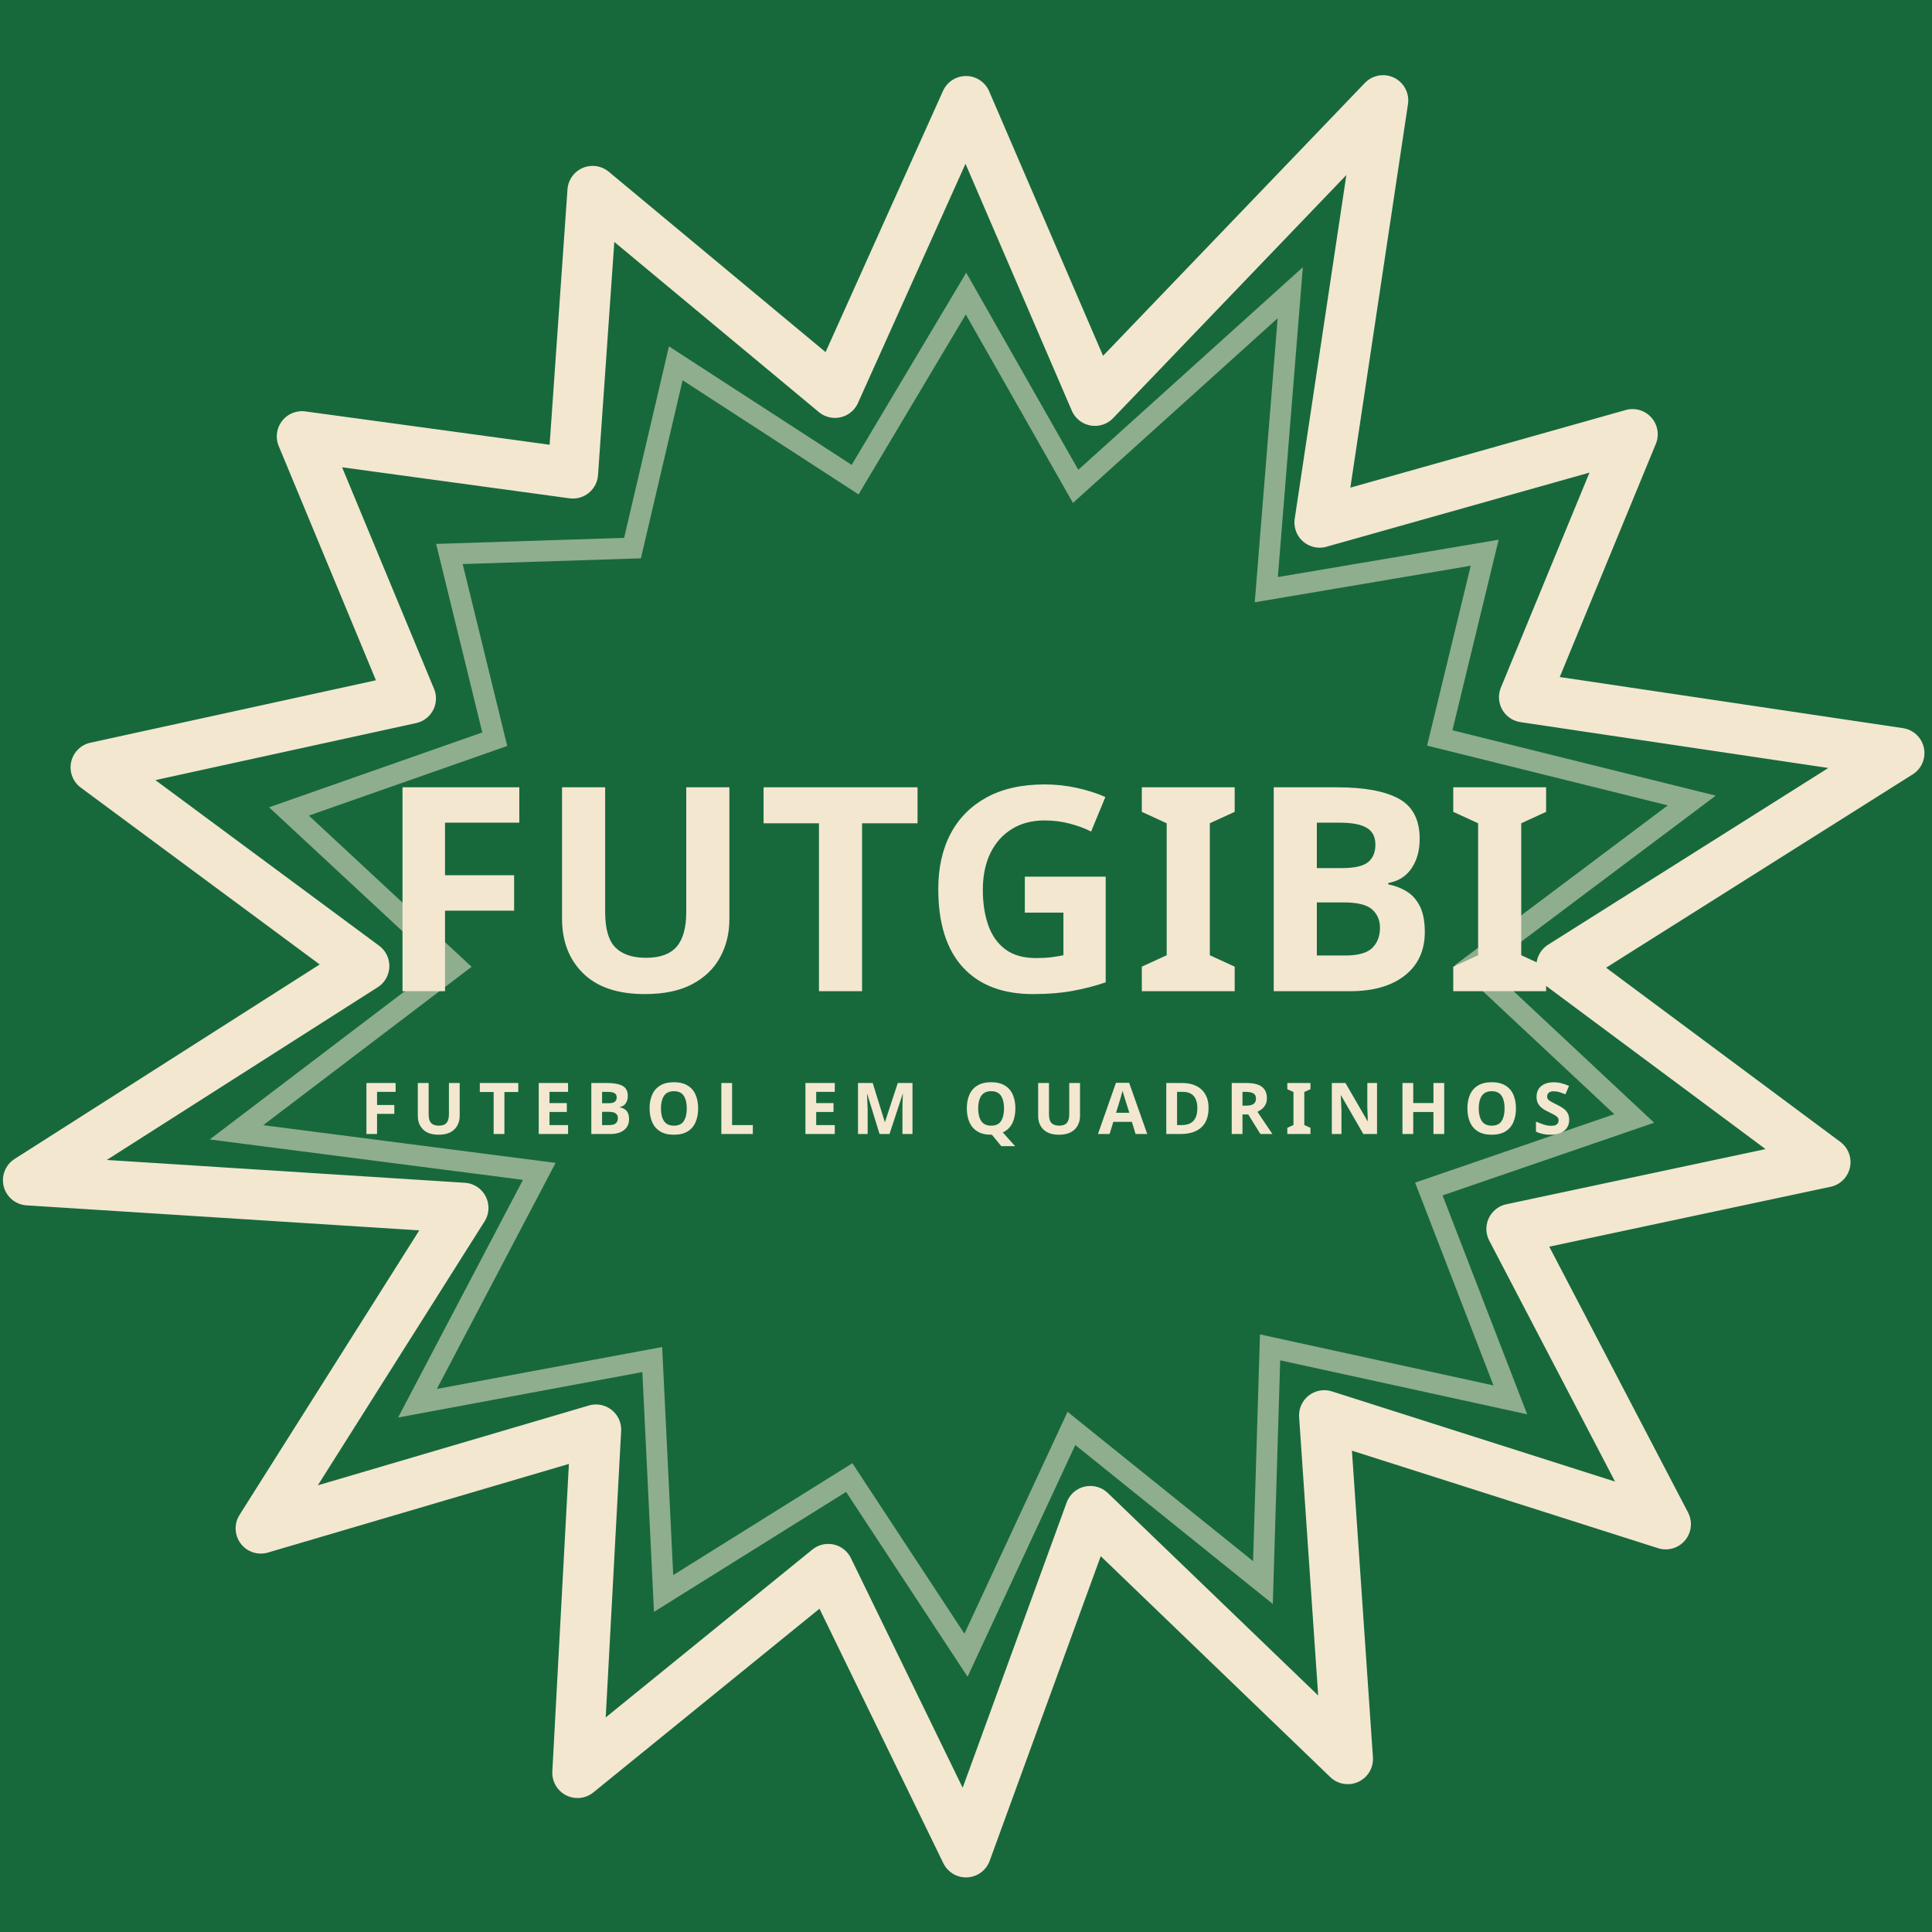
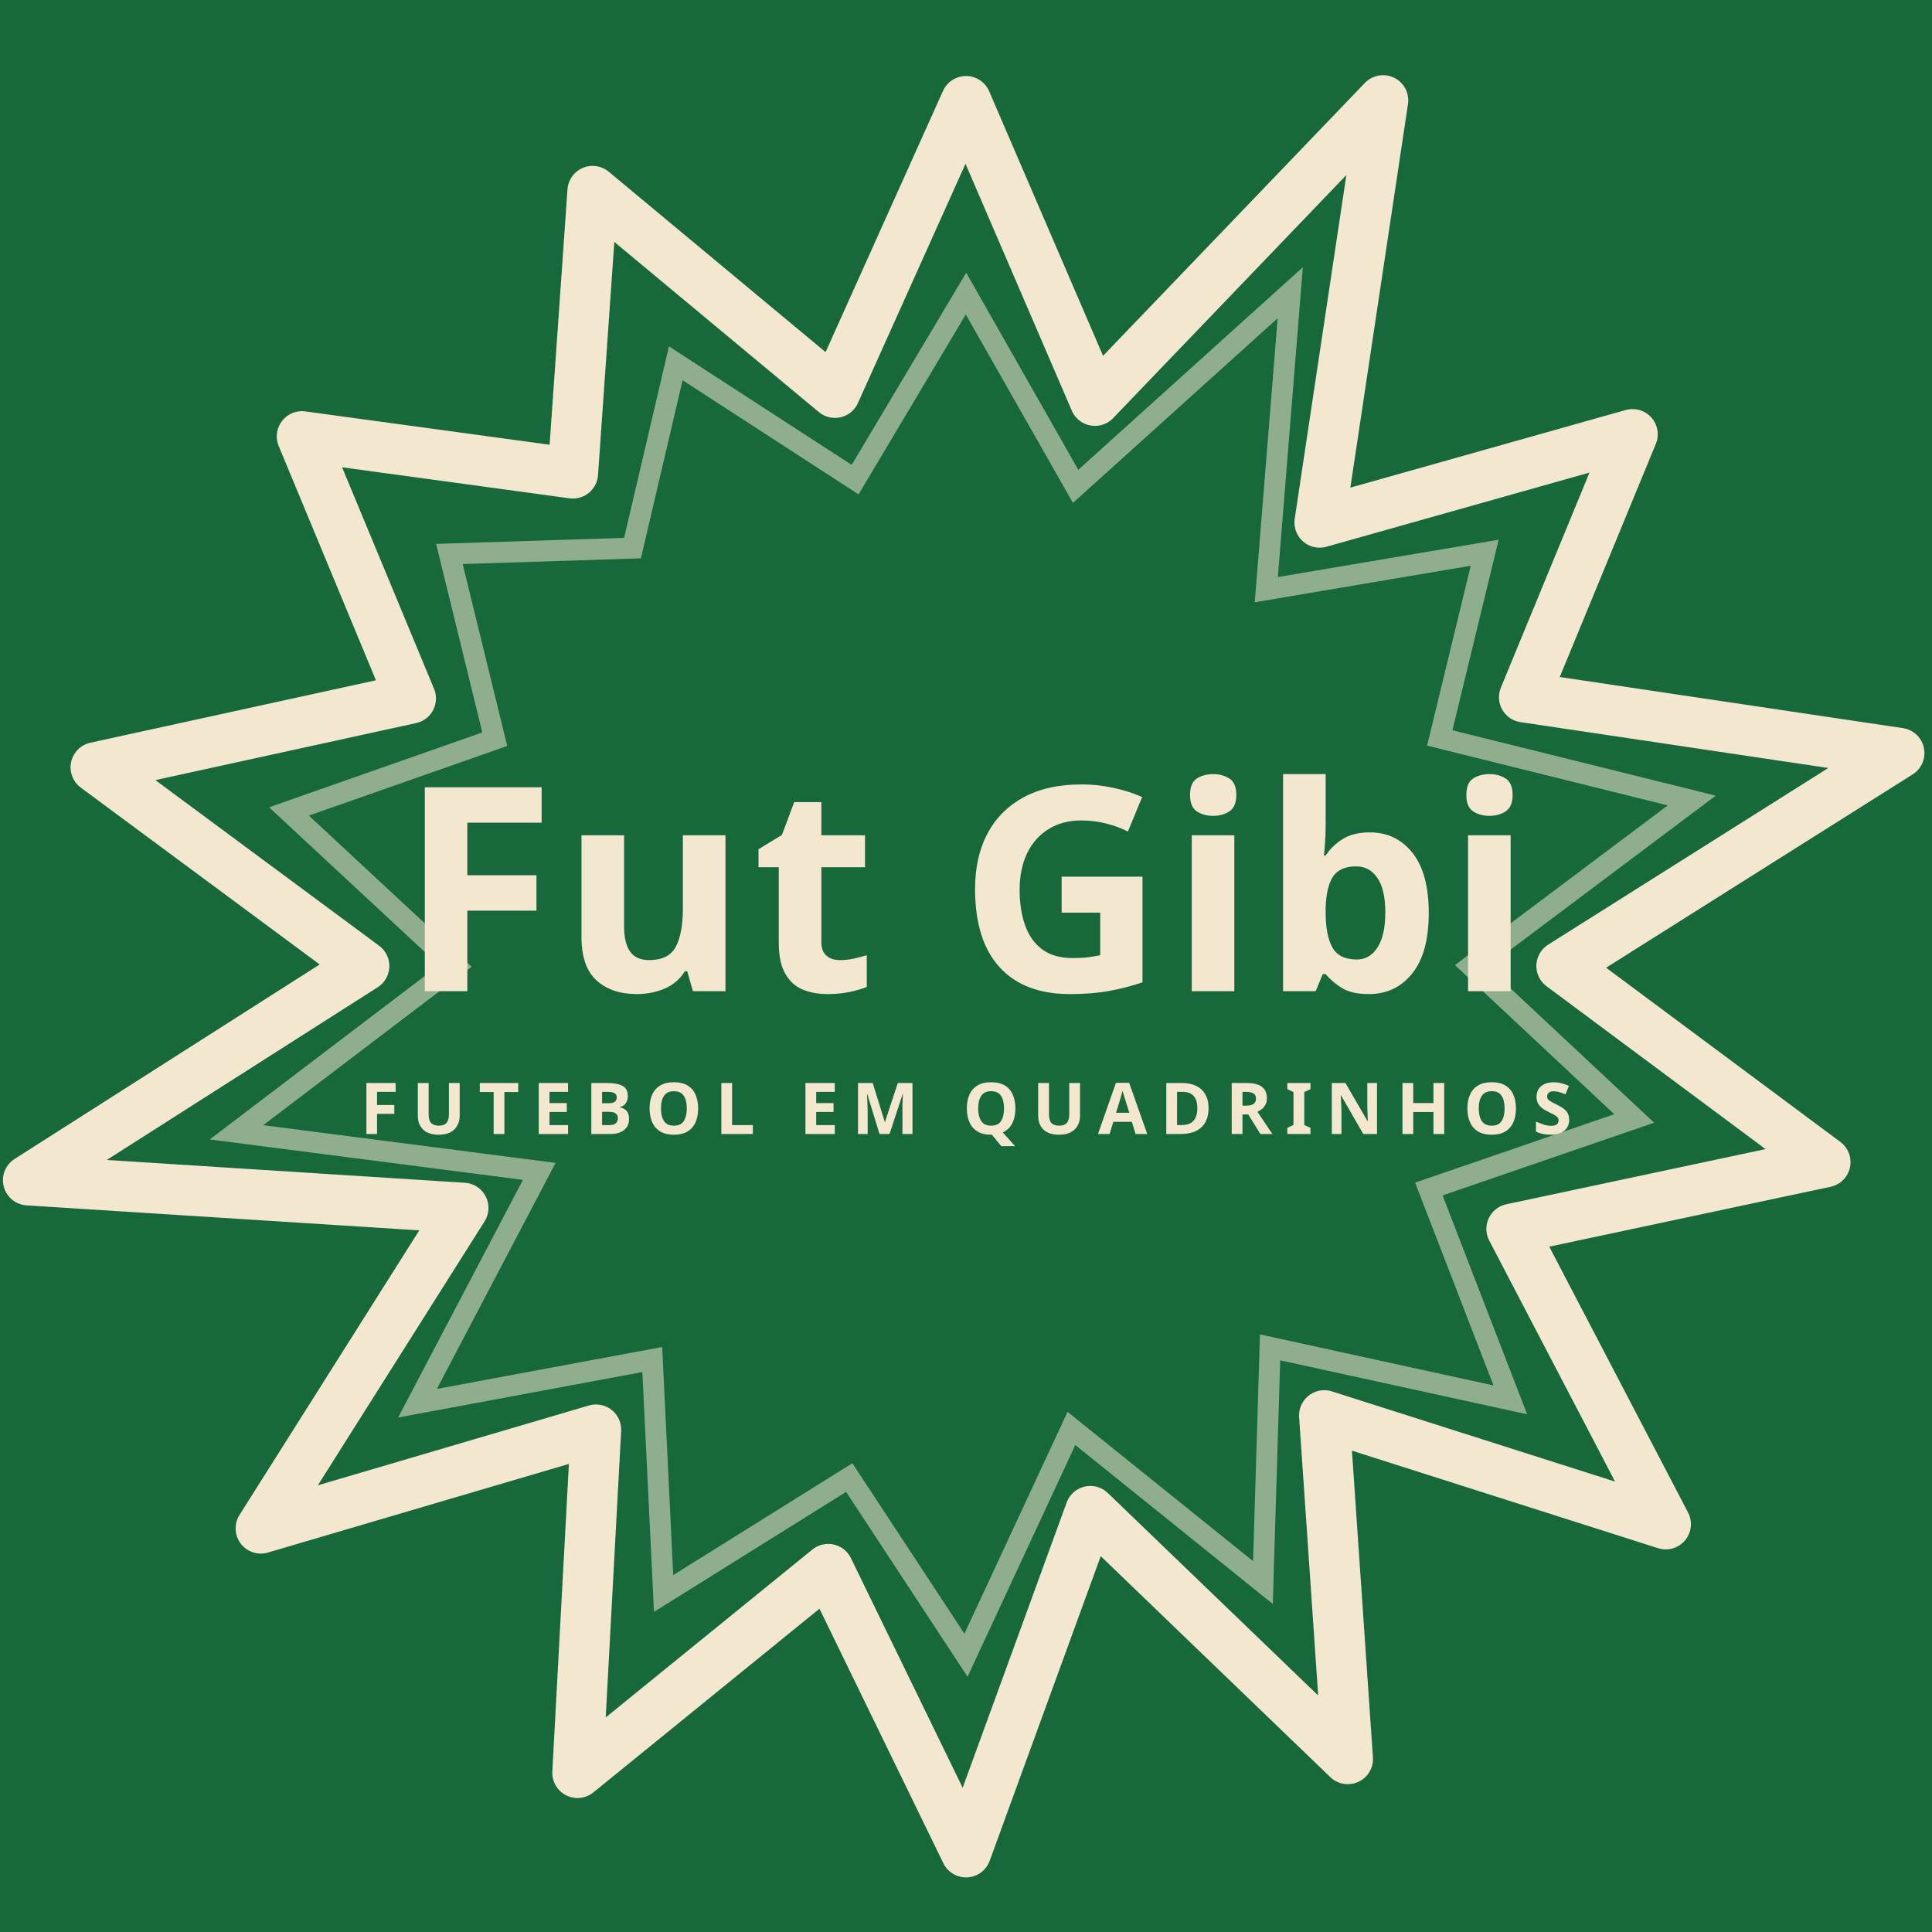
<svg xmlns="http://www.w3.org/2000/svg" viewBox="0 0 460 460" width="460" height="460">
  <rect width="460" height="460" fill="#17693C" />
  <path d="M 230.0,24.1 L 260.7,95.4 L 329.3,23.9 L 314.2,124.4 L 388.7,103.4 L 362.9,166.0 L 452.2,179.3 L 371.8,230.0 L 434.6,276.7 L 359.9,292.6 L 396.6,362.9 L 315.3,337.0 L 320.9,418.8 L 259.6,359.8 L 230.0,441.0 L 197.2,373.6 L 137.5,422.1 L 141.9,340.4 L 62.1,363.9 L 110.3,287.6 L 6.7,281.0 L 86.7,230.0 L 22.8,182.7 L 97.8,166.3 L 71.9,103.9 L 136.4,112.7 L 141.1,45.5 L 198.8,93.5 Z" fill="#17693C" stroke="#F3E7D0" stroke-width="12" stroke-linejoin="round" />
  <path d="M 230.0,69.9 L 256.1,115.8 L 307.2,69.7 L 301.5,140.4 L 353.5,131.6 L 342.8,175.7 L 402.8,190.6 L 350.3,230.0 L 389.1,266.3 L 340.2,283.1 L 359.6,333.3 L 302.4,320.8 L 300.7,376.8 L 255.1,340.1 L 230.0,394.1 L 202.2,351.8 L 158.0,379.4 L 155.3,323.7 L 99.4,334.1 L 128.4,278.9 L 56.3,269.6 L 108.4,230.0 L 68.8,193.2 L 117.8,176.0 L 107.0,131.9 L 150.6,130.5 L 160.9,86.5 L 203.6,114.2 Z" fill="none" stroke="#F3E7D0" stroke-width="5" opacity="0.55" />
-   <text x="230" y="236" text-anchor="middle" font-family="&quot;Oswald&quot;,&quot;Big Shoulders Display&quot;,&quot;Arial Narrow&quot;,Impact,sans-serif" font-size="68" font-weight="700" letter-spacing="1" fill="#F3E7D0">FUTGIBI</text>
+   <text x="230" y="236" text-anchor="middle" font-family="&quot;Oswald&quot;,&quot;Big Shoulders Display&quot;,&quot;Arial Narrow&quot;,Impact,sans-serif" font-size="68" font-weight="700" letter-spacing="1" fill="#F3E7D0">Fut Gibi</text>
  <text x="230" y="270" text-anchor="middle" font-family="&quot;Oswald&quot;,&quot;Big Shoulders Display&quot;,&quot;Arial Narrow&quot;,Impact,sans-serif" font-size="17" font-weight="700" letter-spacing="3" fill="#F3E7D0">FUTEBOL EM QUADRINHOS</text>
</svg>
